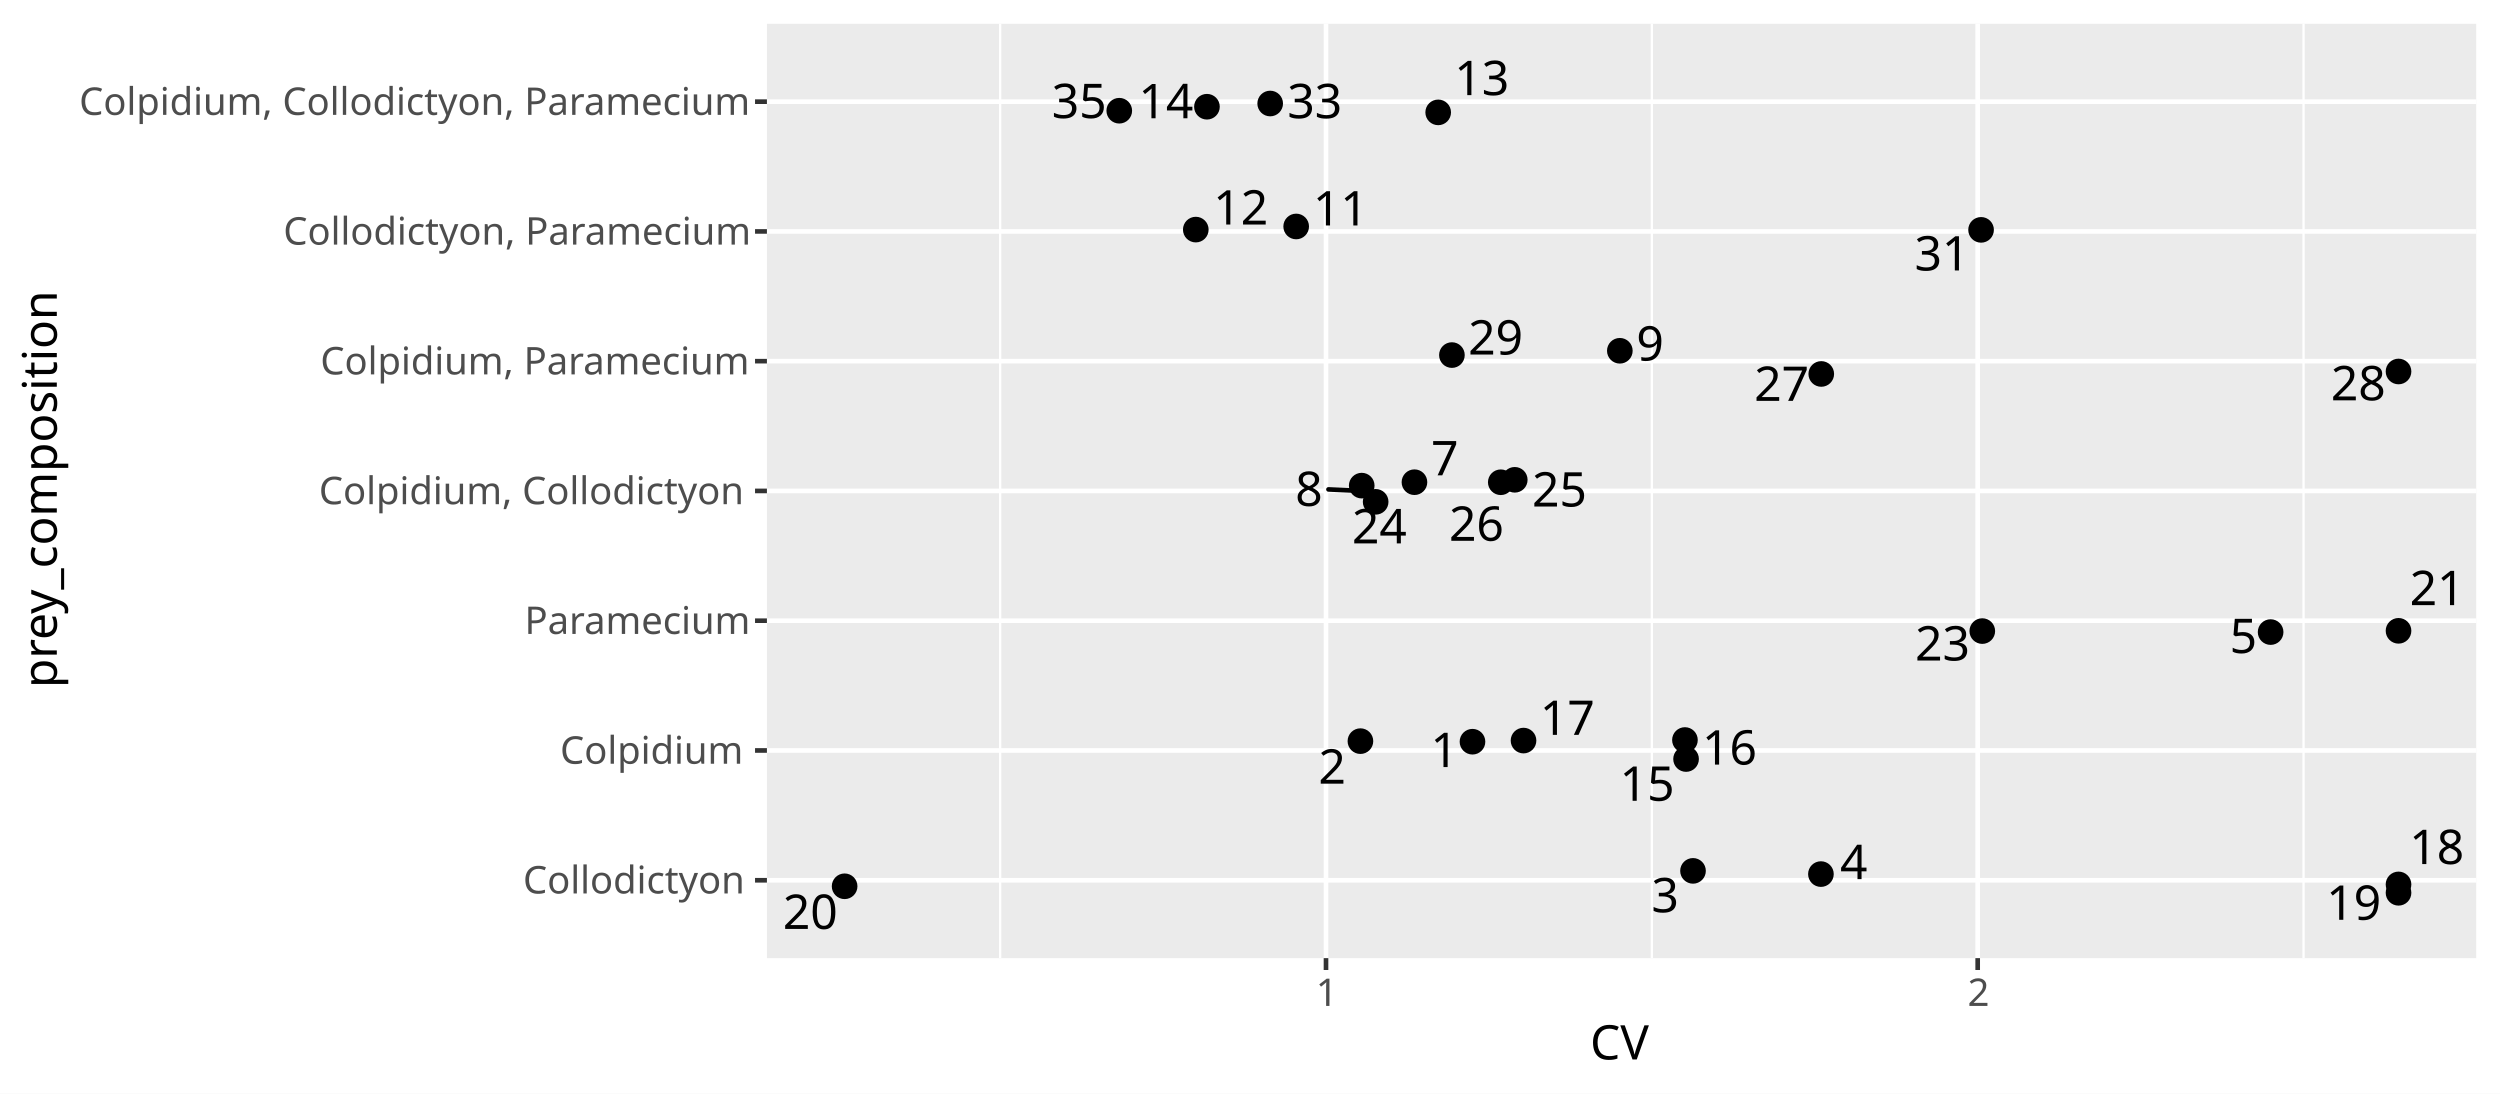
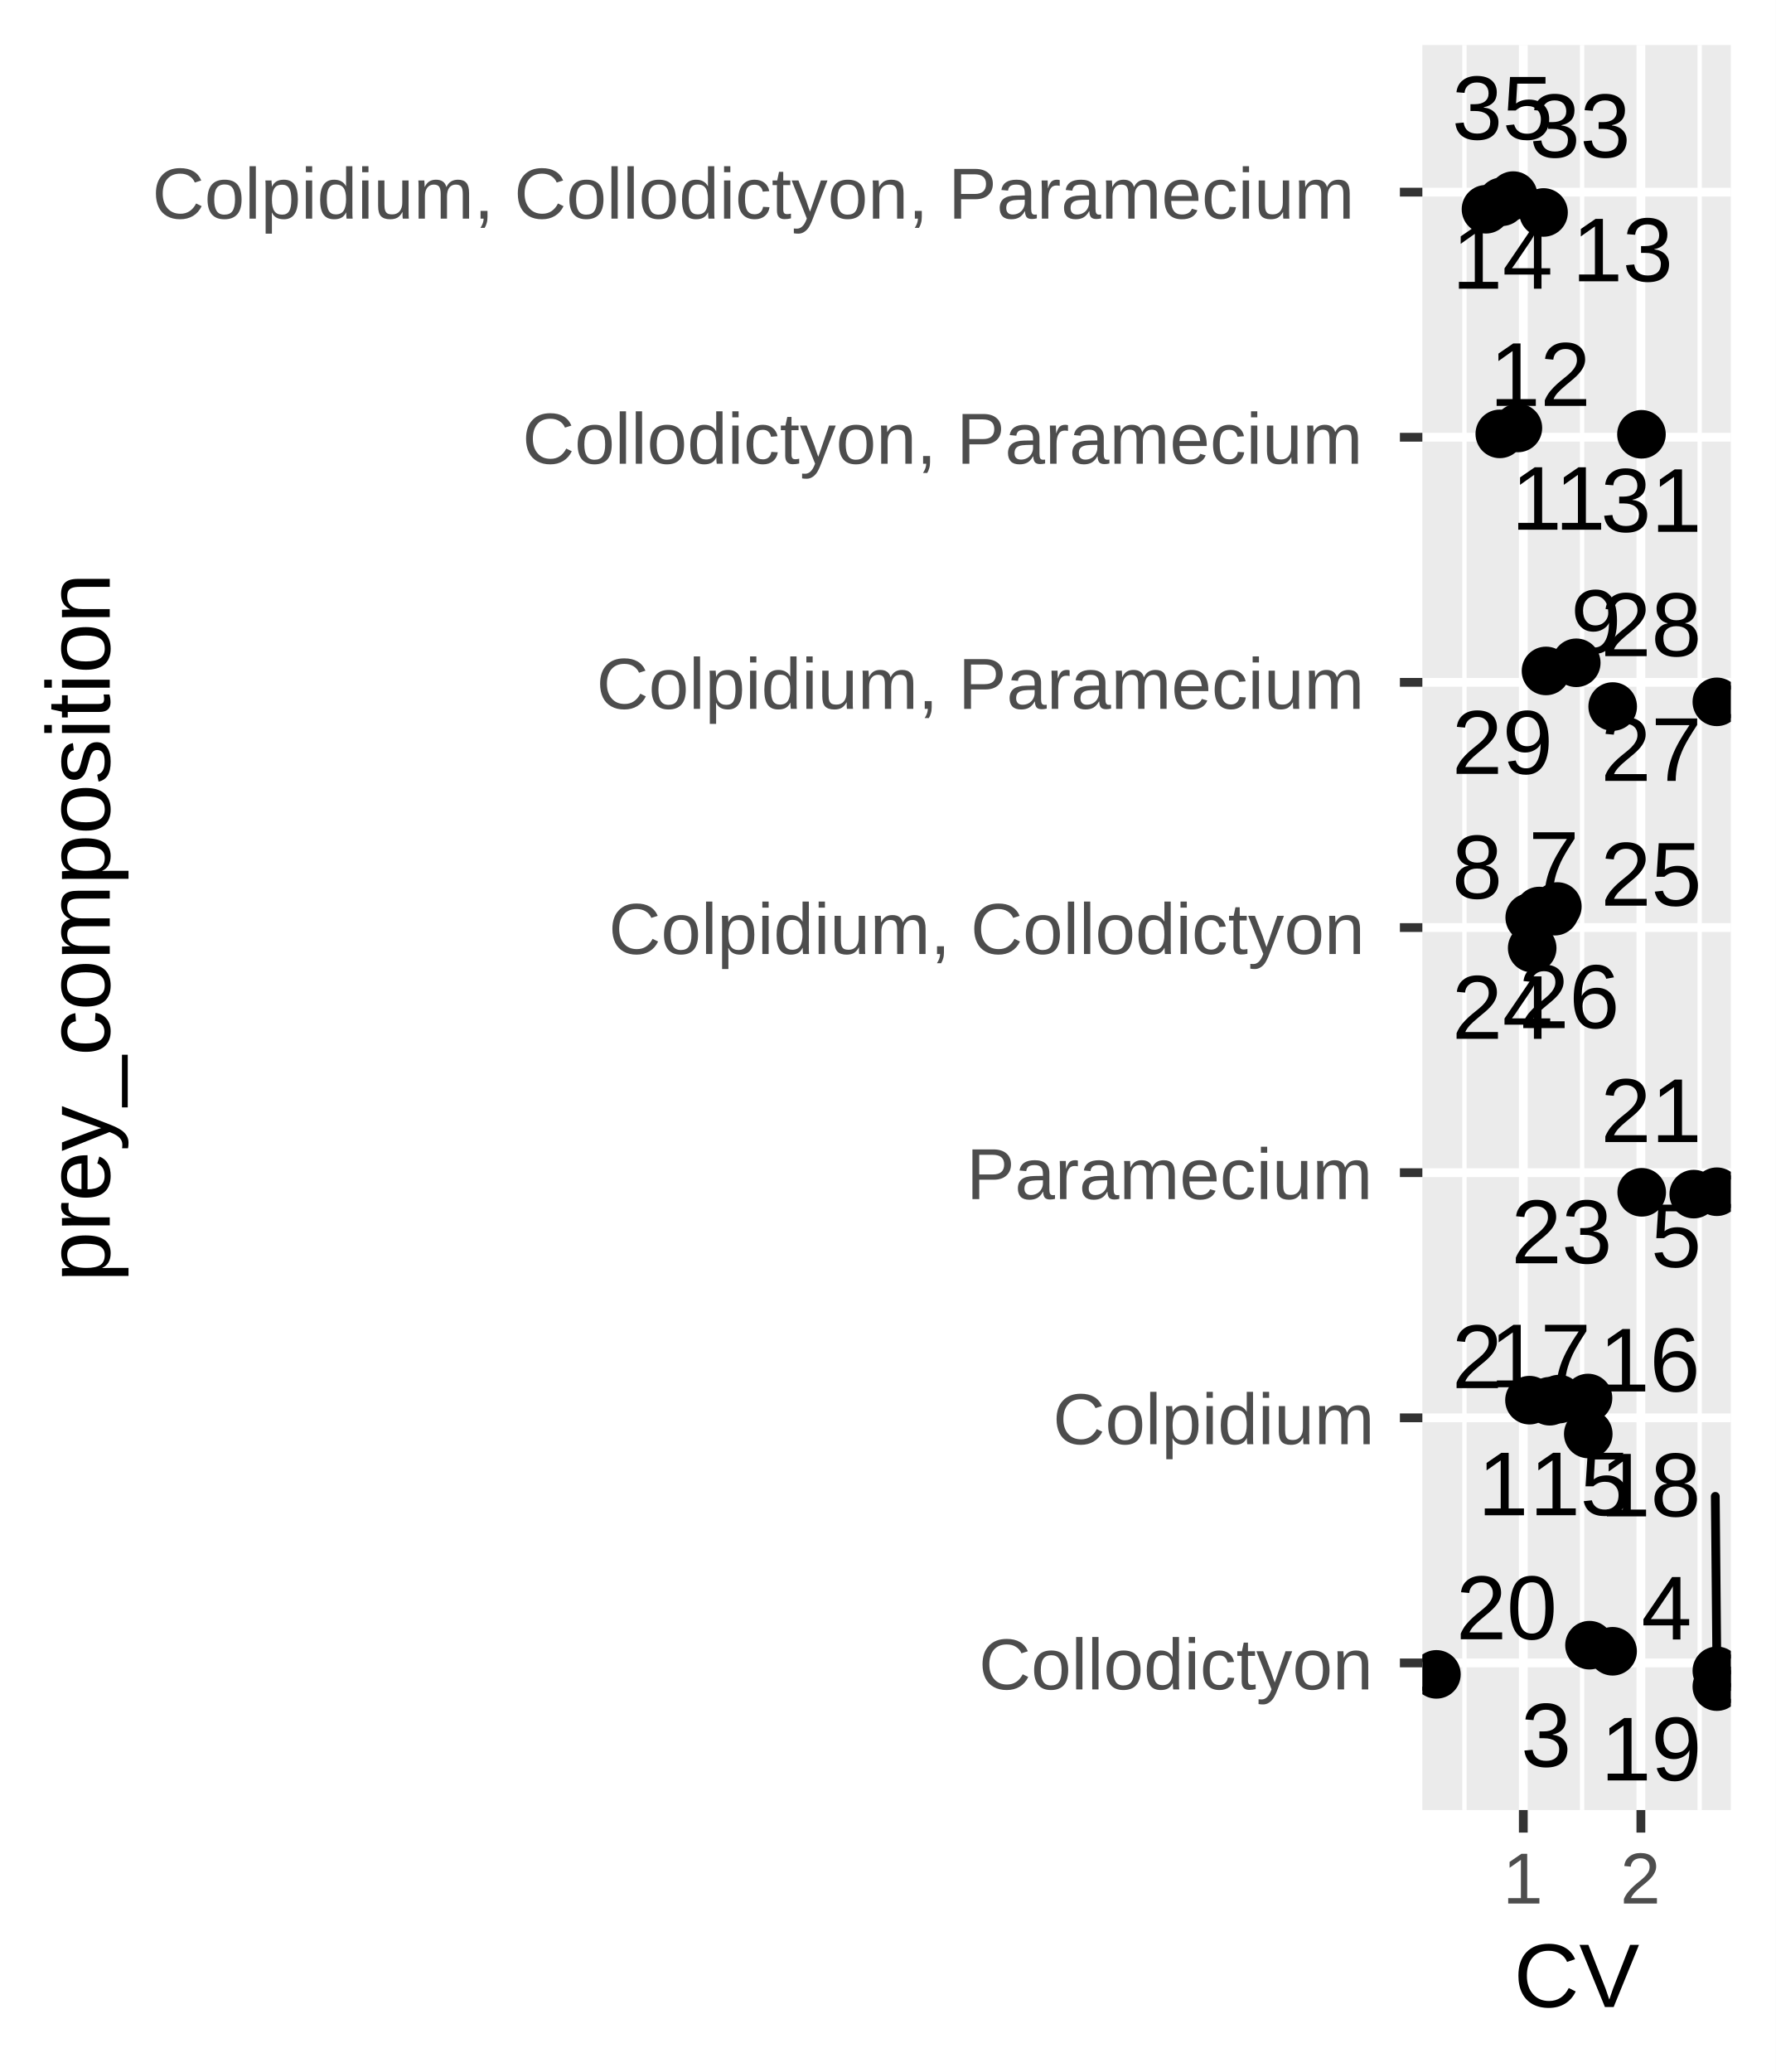
- <svg xmlns="http://www.w3.org/2000/svg" viewBox="0 0 576.00 252.00">
+ <svg xmlns="http://www.w3.org/2000/svg" viewBox="0 0 216.00 252.00">
  <defs>
    <style type="text/css">
    line, polyline, polygon, path, rect, circle {
      fill: none;
      stroke: #000000;
      stroke-linecap: round;
      stroke-linejoin: round;
      stroke-miterlimit: 10.00;
    }
  </style>
  </defs>
  <rect width="100%" height="100%" style="stroke: none; fill: #FFFFFF;" />
-   <rect x="0.00" y="0.00" width="576.00" height="252.00" style="stroke-width: 1.07; stroke: none;" />
+   <rect x="0.00" y="0.00" width="216.00" height="252.00" style="stroke-width: 1.07; stroke: none;" />
  <defs>
-     <clipPath id="cpMTc2LjcwfDU3MC41MnwyMjAuNzV8NS40OA==">
-       <rect x="176.70" y="5.48" width="393.82" height="215.27" />
+     <clipPath id="cpMTczLjAwfDIxMC41MnwyMjAuMTR8NS40OA==">
+       <rect x="173.00" y="5.48" width="37.52" height="214.66" />
    </clipPath>
  </defs>
-   <rect x="176.70" y="5.48" width="393.82" height="215.27" style="stroke-width: 1.07; stroke: none; fill: #EBEBEB;" clip-path="url(#cpMTc2LjcwfDU3MC41MnwyMjAuNzV8NS40OA==)" />
-   <polyline points="230.44,220.75 230.44,5.48 " style="stroke-width: 0.53; stroke: #FFFFFF; stroke-linecap: butt;" clip-path="url(#cpMTc2LjcwfDU3MC41MnwyMjAuNzV8NS40OA==)" />
-   <polyline points="380.59,220.75 380.59,5.48 " style="stroke-width: 0.53; stroke: #FFFFFF; stroke-linecap: butt;" clip-path="url(#cpMTc2LjcwfDU3MC41MnwyMjAuNzV8NS40OA==)" />
-   <polyline points="530.74,220.75 530.74,5.48 " style="stroke-width: 0.53; stroke: #FFFFFF; stroke-linecap: butt;" clip-path="url(#cpMTc2LjcwfDU3MC41MnwyMjAuNzV8NS40OA==)" />
-   <polyline points="176.70,202.81 570.52,202.81 " style="stroke-width: 1.07; stroke: #FFFFFF; stroke-linecap: butt;" clip-path="url(#cpMTc2LjcwfDU3MC41MnwyMjAuNzV8NS40OA==)" />
-   <polyline points="176.70,172.91 570.52,172.91 " style="stroke-width: 1.07; stroke: #FFFFFF; stroke-linecap: butt;" clip-path="url(#cpMTc2LjcwfDU3MC41MnwyMjAuNzV8NS40OA==)" />
-   <polyline points="176.70,143.01 570.52,143.01 " style="stroke-width: 1.07; stroke: #FFFFFF; stroke-linecap: butt;" clip-path="url(#cpMTc2LjcwfDU3MC41MnwyMjAuNzV8NS40OA==)" />
-   <polyline points="176.70,113.11 570.52,113.11 " style="stroke-width: 1.07; stroke: #FFFFFF; stroke-linecap: butt;" clip-path="url(#cpMTc2LjcwfDU3MC41MnwyMjAuNzV8NS40OA==)" />
-   <polyline points="176.70,83.21 570.52,83.21 " style="stroke-width: 1.07; stroke: #FFFFFF; stroke-linecap: butt;" clip-path="url(#cpMTc2LjcwfDU3MC41MnwyMjAuNzV8NS40OA==)" />
-   <polyline points="176.70,53.32 570.52,53.32 " style="stroke-width: 1.07; stroke: #FFFFFF; stroke-linecap: butt;" clip-path="url(#cpMTc2LjcwfDU3MC41MnwyMjAuNzV8NS40OA==)" />
-   <polyline points="176.70,23.42 570.52,23.42 " style="stroke-width: 1.07; stroke: #FFFFFF; stroke-linecap: butt;" clip-path="url(#cpMTc2LjcwfDU3MC41MnwyMjAuNzV8NS40OA==)" />
-   <polyline points="305.51,220.75 305.51,5.48 " style="stroke-width: 1.07; stroke: #FFFFFF; stroke-linecap: butt;" clip-path="url(#cpMTc2LjcwfDU3MC41MnwyMjAuNzV8NS40OA==)" />
-   <polyline points="455.66,220.75 455.66,5.48 " style="stroke-width: 1.07; stroke: #FFFFFF; stroke-linecap: butt;" clip-path="url(#cpMTc2LjcwfDU3MC41MnwyMjAuNzV8NS40OA==)" />
-   <circle cx="339.26" cy="170.89" r="1.95pt" style="stroke-width: 0.71; fill: #000000;" clip-path="url(#cpMTc2LjcwfDU3MC41MnwyMjAuNzV8NS40OA==)" />
-   <circle cx="313.44" cy="170.76" r="1.95pt" style="stroke-width: 0.71; fill: #000000;" clip-path="url(#cpMTc2LjcwfDU3MC41MnwyMjAuNzV8NS40OA==)" />
-   <circle cx="390.07" cy="200.65" r="1.95pt" style="stroke-width: 0.71; fill: #000000;" clip-path="url(#cpMTc2LjcwfDU3MC41MnwyMjAuNzV8NS40OA==)" />
-   <circle cx="419.54" cy="201.39" r="1.95pt" style="stroke-width: 0.71; fill: #000000;" clip-path="url(#cpMTc2LjcwfDU3MC41MnwyMjAuNzV8NS40OA==)" />
-   <circle cx="523.15" cy="145.63" r="1.95pt" style="stroke-width: 0.71; fill: #000000;" clip-path="url(#cpMTc2LjcwfDU3MC41MnwyMjAuNzV8NS40OA==)" />
-   <circle cx="325.89" cy="111.10" r="1.95pt" style="stroke-width: 0.71; fill: #000000;" clip-path="url(#cpMTc2LjcwfDU3MC41MnwyMjAuNzV8NS40OA==)" />
-   <circle cx="313.74" cy="111.89" r="1.95pt" style="stroke-width: 0.71; fill: #000000;" clip-path="url(#cpMTc2LjcwfDU3MC41MnwyMjAuNzV8NS40OA==)" />
-   <circle cx="373.21" cy="80.82" r="1.95pt" style="stroke-width: 0.71; fill: #000000;" clip-path="url(#cpMTc2LjcwfDU3MC41MnwyMjAuNzV8NS40OA==)" />
-   <circle cx="298.64" cy="52.18" r="1.95pt" style="stroke-width: 0.71; fill: #000000;" clip-path="url(#cpMTc2LjcwfDU3MC41MnwyMjAuNzV8NS40OA==)" />
-   <circle cx="275.51" cy="52.90" r="1.95pt" style="stroke-width: 0.71; fill: #000000;" clip-path="url(#cpMTc2LjcwfDU3MC41MnwyMjAuNzV8NS40OA==)" />
-   <circle cx="331.36" cy="25.89" r="1.95pt" style="stroke-width: 0.71; fill: #000000;" clip-path="url(#cpMTc2LjcwfDU3MC41MnwyMjAuNzV8NS40OA==)" />
-   <circle cx="278.08" cy="24.59" r="1.95pt" style="stroke-width: 0.71; fill: #000000;" clip-path="url(#cpMTc2LjcwfDU3MC41MnwyMjAuNzV8NS40OA==)" />
-   <circle cx="388.21" cy="170.50" r="1.95pt" style="stroke-width: 0.71; fill: #000000;" clip-path="url(#cpMTc2LjcwfDU3MC41MnwyMjAuNzV8NS40OA==)" />
-   <circle cx="388.47" cy="174.88" r="1.95pt" style="stroke-width: 0.71; fill: #000000;" clip-path="url(#cpMTc2LjcwfDU3MC41MnwyMjAuNzV8NS40OA==)" />
-   <circle cx="351.02" cy="170.63" r="1.95pt" style="stroke-width: 0.71; fill: #000000;" clip-path="url(#cpMTc2LjcwfDU3MC41MnwyMjAuNzV8NS40OA==)" />
-   <circle cx="552.62" cy="205.70" r="1.95pt" style="stroke-width: 0.71; fill: #000000;" clip-path="url(#cpMTc2LjcwfDU3MC41MnwyMjAuNzV8NS40OA==)" />
-   <circle cx="552.62" cy="203.77" r="1.95pt" style="stroke-width: 0.71; fill: #000000;" clip-path="url(#cpMTc2LjcwfDU3MC41MnwyMjAuNzV8NS40OA==)" />
-   <circle cx="194.60" cy="204.20" r="1.95pt" style="stroke-width: 0.71; fill: #000000;" clip-path="url(#cpMTc2LjcwfDU3MC41MnwyMjAuNzV8NS40OA==)" />
-   <circle cx="552.62" cy="145.34" r="1.95pt" style="stroke-width: 0.71; fill: #000000;" clip-path="url(#cpMTc2LjcwfDU3MC41MnwyMjAuNzV8NS40OA==)" />
-   <circle cx="456.72" cy="145.40" r="1.95pt" style="stroke-width: 0.71; fill: #000000;" clip-path="url(#cpMTc2LjcwfDU3MC41MnwyMjAuNzV8NS40OA==)" />
-   <circle cx="316.95" cy="115.62" r="1.95pt" style="stroke-width: 0.71; fill: #000000;" clip-path="url(#cpMTc2LjcwfDU3MC41MnwyMjAuNzV8NS40OA==)" />
-   <circle cx="349.00" cy="110.55" r="1.95pt" style="stroke-width: 0.71; fill: #000000;" clip-path="url(#cpMTc2LjcwfDU3MC41MnwyMjAuNzV8NS40OA==)" />
-   <circle cx="345.78" cy="111.11" r="1.95pt" style="stroke-width: 0.71; fill: #000000;" clip-path="url(#cpMTc2LjcwfDU3MC41MnwyMjAuNzV8NS40OA==)" />
-   <circle cx="419.62" cy="86.16" r="1.95pt" style="stroke-width: 0.71; fill: #000000;" clip-path="url(#cpMTc2LjcwfDU3MC41MnwyMjAuNzV8NS40OA==)" />
-   <circle cx="552.62" cy="85.59" r="1.95pt" style="stroke-width: 0.71; fill: #000000;" clip-path="url(#cpMTc2LjcwfDU3MC41MnwyMjAuNzV8NS40OA==)" />
-   <circle cx="334.52" cy="81.81" r="1.95pt" style="stroke-width: 0.71; fill: #000000;" clip-path="url(#cpMTc2LjcwfDU3MC41MnwyMjAuNzV8NS40OA==)" />
-   <circle cx="456.44" cy="52.96" r="1.95pt" style="stroke-width: 0.71; fill: #000000;" clip-path="url(#cpMTc2LjcwfDU3MC41MnwyMjAuNzV8NS40OA==)" />
-   <circle cx="292.65" cy="23.85" r="1.95pt" style="stroke-width: 0.71; fill: #000000;" clip-path="url(#cpMTc2LjcwfDU3MC41MnwyMjAuNzV8NS40OA==)" />
-   <circle cx="257.88" cy="25.51" r="1.95pt" style="stroke-width: 0.71; fill: #000000;" clip-path="url(#cpMTc2LjcwfDU3MC41MnwyMjAuNzV8NS40OA==)" />
-   <g clip-path="url(#cpMTc2LjcwfDU3MC41MnwyMjAuNzV8NS40OA==)">
-     <text x="329.61" y="176.73" style="font-size: 11.04px; font-family: Utopia;" textLength="5.85px" lengthAdjust="spacingAndGlyphs">1</text>
+   <rect x="173.00" y="5.48" width="37.52" height="214.66" style="stroke-width: 1.07; stroke: none; fill: #EBEBEB;" clip-path="url(#cpMTczLjAwfDIxMC41MnwyMjAuMTR8NS40OA==)" />
+   <polyline points="178.12,220.14 178.12,5.48 " style="stroke-width: 0.53; stroke: #FFFFFF; stroke-linecap: butt;" clip-path="url(#cpMTczLjAwfDIxMC41MnwyMjAuMTR8NS40OA==)" />
+   <polyline points="192.43,220.14 192.43,5.48 " style="stroke-width: 0.53; stroke: #FFFFFF; stroke-linecap: butt;" clip-path="url(#cpMTczLjAwfDIxMC41MnwyMjAuMTR8NS40OA==)" />
+   <polyline points="206.73,220.14 206.73,5.48 " style="stroke-width: 0.53; stroke: #FFFFFF; stroke-linecap: butt;" clip-path="url(#cpMTczLjAwfDIxMC41MnwyMjAuMTR8NS40OA==)" />
+   <polyline points="173.00,202.25 210.52,202.25 " style="stroke-width: 1.07; stroke: #FFFFFF; stroke-linecap: butt;" clip-path="url(#cpMTczLjAwfDIxMC41MnwyMjAuMTR8NS40OA==)" />
+   <polyline points="173.00,172.44 210.52,172.44 " style="stroke-width: 1.07; stroke: #FFFFFF; stroke-linecap: butt;" clip-path="url(#cpMTczLjAwfDIxMC41MnwyMjAuMTR8NS40OA==)" />
+   <polyline points="173.00,142.62 210.52,142.62 " style="stroke-width: 1.07; stroke: #FFFFFF; stroke-linecap: butt;" clip-path="url(#cpMTczLjAwfDIxMC41MnwyMjAuMTR8NS40OA==)" />
+   <polyline points="173.00,112.81 210.52,112.81 " style="stroke-width: 1.07; stroke: #FFFFFF; stroke-linecap: butt;" clip-path="url(#cpMTczLjAwfDIxMC41MnwyMjAuMTR8NS40OA==)" />
+   <polyline points="173.00,82.99 210.52,82.99 " style="stroke-width: 1.07; stroke: #FFFFFF; stroke-linecap: butt;" clip-path="url(#cpMTczLjAwfDIxMC41MnwyMjAuMTR8NS40OA==)" />
+   <polyline points="173.00,53.18 210.52,53.18 " style="stroke-width: 1.07; stroke: #FFFFFF; stroke-linecap: butt;" clip-path="url(#cpMTczLjAwfDIxMC41MnwyMjAuMTR8NS40OA==)" />
+   <polyline points="173.00,23.37 210.52,23.37 " style="stroke-width: 1.07; stroke: #FFFFFF; stroke-linecap: butt;" clip-path="url(#cpMTczLjAwfDIxMC41MnwyMjAuMTR8NS40OA==)" />
+   <polyline points="185.28,220.14 185.28,5.48 " style="stroke-width: 1.07; stroke: #FFFFFF; stroke-linecap: butt;" clip-path="url(#cpMTczLjAwfDIxMC41MnwyMjAuMTR8NS40OA==)" />
+   <polyline points="199.58,220.14 199.58,5.48 " style="stroke-width: 1.07; stroke: #FFFFFF; stroke-linecap: butt;" clip-path="url(#cpMTczLjAwfDIxMC41MnwyMjAuMTR8NS40OA==)" />
+   <circle cx="188.49" cy="170.42" r="1.95pt" style="stroke-width: 0.71; fill: #000000;" clip-path="url(#cpMTczLjAwfDIxMC41MnwyMjAuMTR8NS40OA==)" />
+   <circle cx="186.03" cy="170.29" r="1.95pt" style="stroke-width: 0.71; fill: #000000;" clip-path="url(#cpMTczLjAwfDIxMC41MnwyMjAuMTR8NS40OA==)" />
+   <circle cx="193.33" cy="200.09" r="1.95pt" style="stroke-width: 0.71; fill: #000000;" clip-path="url(#cpMTczLjAwfDIxMC41MnwyMjAuMTR8NS40OA==)" />
+   <circle cx="196.14" cy="200.83" r="1.95pt" style="stroke-width: 0.71; fill: #000000;" clip-path="url(#cpMTczLjAwfDIxMC41MnwyMjAuMTR8NS40OA==)" />
+   <circle cx="206.01" cy="145.23" r="1.95pt" style="stroke-width: 0.71; fill: #000000;" clip-path="url(#cpMTczLjAwfDIxMC41MnwyMjAuMTR8NS40OA==)" />
+   <circle cx="187.22" cy="110.80" r="1.95pt" style="stroke-width: 0.71; fill: #000000;" clip-path="url(#cpMTczLjAwfDIxMC41MnwyMjAuMTR8NS40OA==)" />
+   <circle cx="186.06" cy="111.59" r="1.95pt" style="stroke-width: 0.71; fill: #000000;" clip-path="url(#cpMTczLjAwfDIxMC41MnwyMjAuMTR8NS40OA==)" />
+   <circle cx="191.72" cy="80.61" r="1.95pt" style="stroke-width: 0.71; fill: #000000;" clip-path="url(#cpMTczLjAwfDIxMC41MnwyMjAuMTR8NS40OA==)" />
+   <circle cx="184.62" cy="52.05" r="1.95pt" style="stroke-width: 0.71; fill: #000000;" clip-path="url(#cpMTczLjAwfDIxMC41MnwyMjAuMTR8NS40OA==)" />
+   <circle cx="182.42" cy="52.77" r="1.95pt" style="stroke-width: 0.71; fill: #000000;" clip-path="url(#cpMTczLjAwfDIxMC41MnwyMjAuMTR8NS40OA==)" />
+   <circle cx="187.74" cy="25.84" r="1.95pt" style="stroke-width: 0.71; fill: #000000;" clip-path="url(#cpMTczLjAwfDIxMC41MnwyMjAuMTR8NS40OA==)" />
+   <circle cx="182.66" cy="24.54" r="1.95pt" style="stroke-width: 0.71; fill: #000000;" clip-path="url(#cpMTczLjAwfDIxMC41MnwyMjAuMTR8NS40OA==)" />
+   <circle cx="193.15" cy="170.03" r="1.95pt" style="stroke-width: 0.71; fill: #000000;" clip-path="url(#cpMTczLjAwfDIxMC41MnwyMjAuMTR8NS40OA==)" />
+   <circle cx="193.18" cy="174.40" r="1.95pt" style="stroke-width: 0.71; fill: #000000;" clip-path="url(#cpMTczLjAwfDIxMC41MnwyMjAuMTR8NS40OA==)" />
+   <circle cx="189.61" cy="170.16" r="1.95pt" style="stroke-width: 0.71; fill: #000000;" clip-path="url(#cpMTczLjAwfDIxMC41MnwyMjAuMTR8NS40OA==)" />
+   <circle cx="208.82" cy="205.13" r="1.95pt" style="stroke-width: 0.71; fill: #000000;" clip-path="url(#cpMTczLjAwfDIxMC41MnwyMjAuMTR8NS40OA==)" />
+   <circle cx="208.82" cy="203.21" r="1.95pt" style="stroke-width: 0.71; fill: #000000;" clip-path="url(#cpMTczLjAwfDIxMC41MnwyMjAuMTR8NS40OA==)" />
+   <circle cx="174.71" cy="203.64" r="1.95pt" style="stroke-width: 0.71; fill: #000000;" clip-path="url(#cpMTczLjAwfDIxMC41MnwyMjAuMTR8NS40OA==)" />
+   <circle cx="208.82" cy="144.94" r="1.95pt" style="stroke-width: 0.71; fill: #000000;" clip-path="url(#cpMTczLjAwfDIxMC41MnwyMjAuMTR8NS40OA==)" />
+   <circle cx="199.68" cy="145.01" r="1.95pt" style="stroke-width: 0.71; fill: #000000;" clip-path="url(#cpMTczLjAwfDIxMC41MnwyMjAuMTR8NS40OA==)" />
+   <circle cx="186.36" cy="115.31" r="1.95pt" style="stroke-width: 0.71; fill: #000000;" clip-path="url(#cpMTczLjAwfDIxMC41MnwyMjAuMTR8NS40OA==)" />
+   <circle cx="189.42" cy="110.25" r="1.95pt" style="stroke-width: 0.71; fill: #000000;" clip-path="url(#cpMTczLjAwfDIxMC41MnwyMjAuMTR8NS40OA==)" />
+   <circle cx="189.11" cy="110.82" r="1.95pt" style="stroke-width: 0.71; fill: #000000;" clip-path="url(#cpMTczLjAwfDIxMC41MnwyMjAuMTR8NS40OA==)" />
+   <circle cx="196.15" cy="85.93" r="1.95pt" style="stroke-width: 0.71; fill: #000000;" clip-path="url(#cpMTczLjAwfDIxMC41MnwyMjAuMTR8NS40OA==)" />
+   <circle cx="208.82" cy="85.36" r="1.95pt" style="stroke-width: 0.71; fill: #000000;" clip-path="url(#cpMTczLjAwfDIxMC41MnwyMjAuMTR8NS40OA==)" />
+   <circle cx="188.04" cy="81.60" r="1.95pt" style="stroke-width: 0.71; fill: #000000;" clip-path="url(#cpMTczLjAwfDIxMC41MnwyMjAuMTR8NS40OA==)" />
+   <circle cx="199.65" cy="52.82" r="1.95pt" style="stroke-width: 0.71; fill: #000000;" clip-path="url(#cpMTczLjAwfDIxMC41MnwyMjAuMTR8NS40OA==)" />
+   <circle cx="184.05" cy="23.79" r="1.95pt" style="stroke-width: 0.71; fill: #000000;" clip-path="url(#cpMTczLjAwfDIxMC41MnwyMjAuMTR8NS40OA==)" />
+   <circle cx="180.74" cy="25.45" r="1.95pt" style="stroke-width: 0.71; fill: #000000;" clip-path="url(#cpMTczLjAwfDIxMC41MnwyMjAuMTR8NS40OA==)" />
+   <g clip-path="url(#cpMTczLjAwfDIxMC41MnwyMjAuMTR8NS40OA==)">
+     <text x="179.75" y="184.29" style="font-size: 11.04px; font-family: Arial;" textLength="6.12px" lengthAdjust="spacingAndGlyphs">1</text>
  </g>
-   <g clip-path="url(#cpMTc2LjcwfDU3MC41MnwyMjAuNzV8NS40OA==)">
-     <text x="303.77" y="180.55" style="font-size: 11.04px; font-family: Utopia;" textLength="5.85px" lengthAdjust="spacingAndGlyphs">2</text>
+   <g clip-path="url(#cpMTczLjAwfDIxMC41MnwyMjAuMTR8NS40OA==)">
+     <text x="176.60" y="168.83" style="font-size: 11.04px; font-family: Arial;" textLength="6.12px" lengthAdjust="spacingAndGlyphs">2</text>
  </g>
-   <g clip-path="url(#cpMTc2LjcwfDU3MC41MnwyMjAuNzV8NS40OA==)">
-     <text x="380.49" y="210.19" style="font-size: 11.04px; font-family: Utopia;" textLength="5.85px" lengthAdjust="spacingAndGlyphs">3</text>
+   <g clip-path="url(#cpMTczLjAwfDIxMC41MnwyMjAuMTR8NS40OA==)">
+     <text x="184.99" y="214.86" style="font-size: 11.04px; font-family: Arial;" textLength="6.12px" lengthAdjust="spacingAndGlyphs">3</text>
  </g>
-   <g clip-path="url(#cpMTc2LjcwfDU3MC41MnwyMjAuNzV8NS40OA==)">
-     <text x="423.95" y="202.56" style="font-size: 11.04px; font-family: Utopia;" textLength="5.85px" lengthAdjust="spacingAndGlyphs">4</text>
+   <g clip-path="url(#cpMTczLjAwfDIxMC41MnwyMjAuMTR8NS40OA==)">
+     <text x="199.64" y="199.40" style="font-size: 11.04px; font-family: Arial;" textLength="6.12px" lengthAdjust="spacingAndGlyphs">4</text>
  </g>
-   <g clip-path="url(#cpMTc2LjcwfDU3MC41MnwyMjAuNzV8NS40OA==)">
-     <text x="513.71" y="150.47" style="font-size: 11.04px; font-family: Utopia;" textLength="5.85px" lengthAdjust="spacingAndGlyphs">5</text>
+   <g clip-path="url(#cpMTczLjAwfDIxMC41MnwyMjAuMTR8NS40OA==)">
+     <text x="200.80" y="154.10" style="font-size: 11.04px; font-family: Arial;" textLength="6.12px" lengthAdjust="spacingAndGlyphs">5</text>
  </g>
-   <g clip-path="url(#cpMTc2LjcwfDU3MC41MnwyMjAuNzV8NS40OA==)">
-     <text x="329.72" y="109.52" style="font-size: 11.04px; font-family: Utopia;" textLength="5.85px" lengthAdjust="spacingAndGlyphs">7</text>
+   <g clip-path="url(#cpMTczLjAwfDIxMC41MnwyMjAuMTR8NS40OA==)">
+     <text x="185.92" y="108.82" style="font-size: 11.04px; font-family: Arial;" textLength="6.12px" lengthAdjust="spacingAndGlyphs">7</text>
  </g>
-   <line x1="306.08" y1="112.76" x2="313.74" y2="113.11" style="stroke-width: 1.07;" clip-path="url(#cpMTc2LjcwfDU3MC41MnwyMjAuNzV8NS40OA==)" />
-   <g clip-path="url(#cpMTc2LjcwfDU3MC41MnwyMjAuNzV8NS40OA==)">
-     <text x="298.42" y="116.58" style="font-size: 11.04px; font-family: Utopia;" textLength="5.85px" lengthAdjust="spacingAndGlyphs">8</text>
+   <g clip-path="url(#cpMTczLjAwfDIxMC41MnwyMjAuMTR8NS40OA==)">
+     <text x="176.60" y="109.27" style="font-size: 11.04px; font-family: Arial;" textLength="6.12px" lengthAdjust="spacingAndGlyphs">8</text>
  </g>
-   <g clip-path="url(#cpMTc2LjcwfDU3MC41MnwyMjAuNzV8NS40OA==)">
-     <text x="377.03" y="83.08" style="font-size: 11.04px; font-family: Utopia;" textLength="5.85px" lengthAdjust="spacingAndGlyphs">9</text>
+   <g clip-path="url(#cpMTczLjAwfDIxMC41MnwyMjAuMTR8NS40OA==)">
+     <text x="191.05" y="79.42" style="font-size: 11.04px; font-family: Arial;" textLength="6.12px" lengthAdjust="spacingAndGlyphs">9</text>
  </g>
-   <g clip-path="url(#cpMTc2LjcwfDU3MC41MnwyMjAuNzV8NS40OA==)">
-     <text x="302.52" y="51.95" style="font-size: 11.04px; font-family: Utopia;" textLength="11.71px" lengthAdjust="spacingAndGlyphs">11</text>
+   <g clip-path="url(#cpMTczLjAwfDIxMC41MnwyMjAuMTR8NS40OA==)">
+     <text x="183.82" y="64.42" style="font-size: 11.04px; font-family: Arial;" textLength="12.24px" lengthAdjust="spacingAndGlyphs">11</text>
  </g>
-   <g clip-path="url(#cpMTc2LjcwfDU3MC41MnwyMjAuNzV8NS40OA==)">
-     <text x="279.55" y="51.74" style="font-size: 11.04px; font-family: Utopia;" textLength="11.71px" lengthAdjust="spacingAndGlyphs">12</text>
+   <g clip-path="url(#cpMTczLjAwfDIxMC41MnwyMjAuMTR8NS40OA==)">
+     <text x="181.19" y="49.37" style="font-size: 11.04px; font-family: Arial;" textLength="12.24px" lengthAdjust="spacingAndGlyphs">12</text>
  </g>
-   <g clip-path="url(#cpMTc2LjcwfDU3MC41MnwyMjAuNzV8NS40OA==)">
-     <text x="335.09" y="21.92" style="font-size: 11.04px; font-family: Utopia;" textLength="11.71px" lengthAdjust="spacingAndGlyphs">13</text>
+   <g clip-path="url(#cpMTczLjAwfDIxMC41MnwyMjAuMTR8NS40OA==)">
+     <text x="191.21" y="34.21" style="font-size: 11.04px; font-family: Arial;" textLength="12.24px" lengthAdjust="spacingAndGlyphs">13</text>
  </g>
-   <g clip-path="url(#cpMTc2LjcwfDU3MC41MnwyMjAuNzV8NS40OA==)">
-     <text x="262.32" y="27.25" style="font-size: 11.04px; font-family: Utopia;" textLength="11.71px" lengthAdjust="spacingAndGlyphs">14</text>
+   <g clip-path="url(#cpMTczLjAwfDIxMC41MnwyMjAuMTR8NS40OA==)">
+     <text x="176.60" y="35.11" style="font-size: 11.04px; font-family: Arial;" textLength="12.24px" lengthAdjust="spacingAndGlyphs">14</text>
  </g>
-   <g clip-path="url(#cpMTc2LjcwfDU3MC41MnwyMjAuNzV8NS40OA==)">
-     <text x="373.18" y="184.50" style="font-size: 11.04px; font-family: Utopia;" textLength="11.71px" lengthAdjust="spacingAndGlyphs">15</text>
+   <g clip-path="url(#cpMTczLjAwfDIxMC41MnwyMjAuMTR8NS40OA==)">
+     <text x="186.05" y="184.28" style="font-size: 11.04px; font-family: Arial;" textLength="12.24px" lengthAdjust="spacingAndGlyphs">15</text>
  </g>
-   <g clip-path="url(#cpMTc2LjcwfDU3MC41MnwyMjAuNzV8NS40OA==)">
-     <text x="392.16" y="176.16" style="font-size: 11.04px; font-family: Utopia;" textLength="11.71px" lengthAdjust="spacingAndGlyphs">16</text>
+   <g clip-path="url(#cpMTczLjAwfDIxMC41MnwyMjAuMTR8NS40OA==)">
+     <text x="194.50" y="169.23" style="font-size: 11.04px; font-family: Arial;" textLength="12.24px" lengthAdjust="spacingAndGlyphs">16</text>
  </g>
-   <g clip-path="url(#cpMTc2LjcwfDU3MC41MnwyMjAuNzV8NS40OA==)">
-     <text x="354.80" y="169.32" style="font-size: 11.04px; font-family: Utopia;" textLength="11.71px" lengthAdjust="spacingAndGlyphs">17</text>
+   <g clip-path="url(#cpMTczLjAwfDIxMC41MnwyMjAuMTR8NS40OA==)">
+     <text x="181.22" y="168.72" style="font-size: 11.04px; font-family: Arial;" textLength="12.24px" lengthAdjust="spacingAndGlyphs">17</text>
  </g>
-   <g clip-path="url(#cpMTc2LjcwfDU3MC41MnwyMjAuNzV8NS40OA==)">
-     <text x="555.11" y="199.08" style="font-size: 11.04px; font-family: Utopia;" textLength="11.71px" lengthAdjust="spacingAndGlyphs">18</text>
+   <line x1="208.63" y1="181.99" x2="208.82" y2="202.25" style="stroke-width: 1.07;" clip-path="url(#cpMTczLjAwfDIxMC41MnwyMjAuMTR8NS40OA==)" />
+   <g clip-path="url(#cpMTczLjAwfDIxMC41MnwyMjAuMTR8NS40OA==)">
+     <text x="194.60" y="184.42" style="font-size: 11.04px; font-family: Arial;" textLength="12.24px" lengthAdjust="spacingAndGlyphs">18</text>
  </g>
-   <g clip-path="url(#cpMTc2LjcwfDU3MC41MnwyMjAuNzV8NS40OA==)">
-     <text x="535.98" y="211.92" style="font-size: 11.04px; font-family: Utopia;" textLength="11.71px" lengthAdjust="spacingAndGlyphs">19</text>
+   <g clip-path="url(#cpMTczLjAwfDIxMC41MnwyMjAuMTR8NS40OA==)">
+     <text x="194.69" y="216.54" style="font-size: 11.04px; font-family: Arial;" textLength="12.24px" lengthAdjust="spacingAndGlyphs">19</text>
  </g>
-   <g clip-path="url(#cpMTc2LjcwfDU3MC41MnwyMjAuNzV8NS40OA==)">
-     <text x="180.37" y="214.03" style="font-size: 11.04px; font-family: Utopia;" textLength="11.71px" lengthAdjust="spacingAndGlyphs">20</text>
+   <g clip-path="url(#cpMTczLjAwfDIxMC41MnwyMjAuMTR8NS40OA==)">
+     <text x="177.11" y="199.37" style="font-size: 11.04px; font-family: Arial;" textLength="12.24px" lengthAdjust="spacingAndGlyphs">20</text>
  </g>
-   <g clip-path="url(#cpMTc2LjcwfDU3MC41MnwyMjAuNzV8NS40OA==)">
-     <text x="555.19" y="139.42" style="font-size: 11.04px; font-family: Utopia;" textLength="11.71px" lengthAdjust="spacingAndGlyphs">21</text>
+   <g clip-path="url(#cpMTczLjAwfDIxMC41MnwyMjAuMTR8NS40OA==)">
+     <text x="194.69" y="138.90" style="font-size: 11.04px; font-family: Arial;" textLength="12.24px" lengthAdjust="spacingAndGlyphs">21</text>
  </g>
-   <g clip-path="url(#cpMTc2LjcwfDU3MC41MnwyMjAuNzV8NS40OA==)">
-     <text x="441.24" y="152.18" style="font-size: 11.04px; font-family: Utopia;" textLength="11.71px" lengthAdjust="spacingAndGlyphs">23</text>
+   <g clip-path="url(#cpMTczLjAwfDIxMC41MnwyMjAuMTR8NS40OA==)">
+     <text x="183.81" y="153.64" style="font-size: 11.04px; font-family: Arial;" textLength="12.24px" lengthAdjust="spacingAndGlyphs">23</text>
  </g>
-   <g clip-path="url(#cpMTc2LjcwfDU3MC41MnwyMjAuNzV8NS40OA==)">
-     <text x="311.49" y="125.20" style="font-size: 11.04px; font-family: Utopia;" textLength="11.71px" lengthAdjust="spacingAndGlyphs">24</text>
+   <g clip-path="url(#cpMTczLjAwfDIxMC41MnwyMjAuMTR8NS40OA==)">
+     <text x="176.60" y="126.34" style="font-size: 11.04px; font-family: Arial;" textLength="12.24px" lengthAdjust="spacingAndGlyphs">24</text>
  </g>
-   <g clip-path="url(#cpMTc2LjcwfDU3MC41MnwyMjAuNzV8NS40OA==)">
-     <text x="352.98" y="116.71" style="font-size: 11.04px; font-family: Utopia;" textLength="11.71px" lengthAdjust="spacingAndGlyphs">25</text>
+   <g clip-path="url(#cpMTczLjAwfDIxMC41MnwyMjAuMTR8NS40OA==)">
+     <text x="194.69" y="110.15" style="font-size: 11.04px; font-family: Arial;" textLength="12.24px" lengthAdjust="spacingAndGlyphs">25</text>
  </g>
-   <g clip-path="url(#cpMTc2LjcwfDU3MC41MnwyMjAuNzV8NS40OA==)">
-     <text x="333.85" y="124.60" style="font-size: 11.04px; font-family: Utopia;" textLength="11.71px" lengthAdjust="spacingAndGlyphs">26</text>
+   <g clip-path="url(#cpMTczLjAwfDIxMC41MnwyMjAuMTR8NS40OA==)">
+     <text x="184.71" y="125.04" style="font-size: 11.04px; font-family: Arial;" textLength="12.24px" lengthAdjust="spacingAndGlyphs">26</text>
  </g>
-   <g clip-path="url(#cpMTc2LjcwfDU3MC41MnwyMjAuNzV8NS40OA==)">
-     <text x="404.17" y="92.37" style="font-size: 11.04px; font-family: Utopia;" textLength="11.71px" lengthAdjust="spacingAndGlyphs">27</text>
+   <g clip-path="url(#cpMTczLjAwfDIxMC41MnwyMjAuMTR8NS40OA==)">
+     <text x="194.69" y="94.98" style="font-size: 11.04px; font-family: Arial;" textLength="12.24px" lengthAdjust="spacingAndGlyphs">27</text>
  </g>
-   <g clip-path="url(#cpMTc2LjcwfDU3MC41MnwyMjAuNzV8NS40OA==)">
-     <text x="537.03" y="92.23" style="font-size: 11.04px; font-family: Utopia;" textLength="11.71px" lengthAdjust="spacingAndGlyphs">28</text>
+   <g clip-path="url(#cpMTczLjAwfDIxMC41MnwyMjAuMTR8NS40OA==)">
+     <text x="194.69" y="79.80" style="font-size: 11.04px; font-family: Arial;" textLength="12.24px" lengthAdjust="spacingAndGlyphs">28</text>
  </g>
-   <g clip-path="url(#cpMTc2LjcwfDU3MC41MnwyMjAuNzV8NS40OA==)">
-     <text x="338.27" y="81.69" style="font-size: 11.04px; font-family: Utopia;" textLength="11.71px" lengthAdjust="spacingAndGlyphs">29</text>
+   <g clip-path="url(#cpMTczLjAwfDIxMC41MnwyMjAuMTR8NS40OA==)">
+     <text x="176.60" y="94.12" style="font-size: 11.04px; font-family: Arial;" textLength="12.24px" lengthAdjust="spacingAndGlyphs">29</text>
  </g>
-   <g clip-path="url(#cpMTc2LjcwfDU3MC41MnwyMjAuNzV8NS40OA==)">
-     <text x="441.11" y="62.32" style="font-size: 11.04px; font-family: Utopia;" textLength="11.71px" lengthAdjust="spacingAndGlyphs">31</text>
+   <g clip-path="url(#cpMTczLjAwfDIxMC41MnwyMjAuMTR8NS40OA==)">
+     <text x="194.69" y="64.68" style="font-size: 11.04px; font-family: Arial;" textLength="12.24px" lengthAdjust="spacingAndGlyphs">31</text>
  </g>
-   <g clip-path="url(#cpMTc2LjcwfDU3MC41MnwyMjAuNzV8NS40OA==)">
-     <text x="296.60" y="27.23" style="font-size: 11.04px; font-family: Utopia;" textLength="11.71px" lengthAdjust="spacingAndGlyphs">33</text>
+   <g clip-path="url(#cpMTczLjAwfDIxMC41MnwyMjAuMTR8NS40OA==)">
+     <text x="186.05" y="19.13" style="font-size: 11.04px; font-family: Arial;" textLength="12.24px" lengthAdjust="spacingAndGlyphs">33</text>
  </g>
-   <g clip-path="url(#cpMTc2LjcwfDU3MC41MnwyMjAuNzV8NS40OA==)">
-     <text x="242.33" y="27.21" style="font-size: 11.04px; font-family: Utopia;" textLength="11.71px" lengthAdjust="spacingAndGlyphs">35</text>
+   <g clip-path="url(#cpMTczLjAwfDIxMC41MnwyMjAuMTR8NS40OA==)">
+     <text x="176.60" y="16.95" style="font-size: 11.04px; font-family: Arial;" textLength="12.24px" lengthAdjust="spacingAndGlyphs">35</text>
  </g>
  <defs>
-     <clipPath id="cpMC4wMHw1NzYuMDB8MjUyLjAwfDAuMDA=">
-       <rect x="0.00" y="0.00" width="576.00" height="252.00" />
+     <clipPath id="cpMC4wMHwyMTYuMDB8MjUyLjAwfDAuMDA=">
+       <rect x="0.00" y="0.00" width="216.00" height="252.00" />
    </clipPath>
  </defs>
-   <g clip-path="url(#cpMC4wMHw1NzYuMDB8MjUyLjAwfDAuMDA=)">
-     <text x="120.51" y="205.85" style="font-size: 8.80px; fill: #4D4D4D; font-family: Utopia;" textLength="51.26px" lengthAdjust="spacingAndGlyphs">Collodictyon</text>
+   <g clip-path="url(#cpMC4wMHwyMTYuMDB8MjUyLjAwfDAuMDA=)">
+     <text x="119.05" y="205.47" style="font-size: 8.80px; fill: #4D4D4D; font-family: Arial;" textLength="49.03px" lengthAdjust="spacingAndGlyphs">Collodictyon</text>
  </g>
-   <g clip-path="url(#cpMC4wMHw1NzYuMDB8MjUyLjAwfDAuMDA=)">
-     <text x="129.05" y="175.96" style="font-size: 8.80px; fill: #4D4D4D; font-family: Utopia;" textLength="42.73px" lengthAdjust="spacingAndGlyphs">Colpidium</text>
+   <g clip-path="url(#cpMC4wMHwyMTYuMDB8MjUyLjAwfDAuMDA=)">
+     <text x="128.06" y="175.65" style="font-size: 8.80px; fill: #4D4D4D; font-family: Arial;" textLength="40.02px" lengthAdjust="spacingAndGlyphs">Colpidium</text>
  </g>
-   <g clip-path="url(#cpMC4wMHw1NzYuMDB8MjUyLjAwfDAuMDA=)">
-     <text x="120.86" y="146.06" style="font-size: 8.80px; fill: #4D4D4D; font-family: Utopia;" textLength="50.92px" lengthAdjust="spacingAndGlyphs">Paramecium</text>
+   <g clip-path="url(#cpMC4wMHwyMTYuMDB8MjUyLjAwfDAuMDA=)">
+     <text x="117.56" y="145.84" style="font-size: 8.80px; fill: #4D4D4D; font-family: Arial;" textLength="50.52px" lengthAdjust="spacingAndGlyphs">Paramecium</text>
  </g>
-   <g clip-path="url(#cpMC4wMHw1NzYuMDB8MjUyLjAwfDAuMDA=)">
-     <text x="73.48" y="116.16" style="font-size: 8.80px; fill: #4D4D4D; font-family: Utopia;" textLength="98.30px" lengthAdjust="spacingAndGlyphs">Colpidium, Collodictyon</text>
+   <g clip-path="url(#cpMC4wMHwyMTYuMDB8MjUyLjAwfDAuMDA=)">
+     <text x="74.03" y="116.03" style="font-size: 8.80px; fill: #4D4D4D; font-family: Arial;" textLength="94.04px" lengthAdjust="spacingAndGlyphs">Colpidium, Collodictyon</text>
  </g>
-   <g clip-path="url(#cpMC4wMHw1NzYuMDB8MjUyLjAwfDAuMDA=)">
-     <text x="73.82" y="86.26" style="font-size: 8.80px; fill: #4D4D4D; font-family: Utopia;" textLength="97.95px" lengthAdjust="spacingAndGlyphs">Colpidium, Paramecium</text>
+   <g clip-path="url(#cpMC4wMHwyMTYuMDB8MjUyLjAwfDAuMDA=)">
+     <text x="72.54" y="86.21" style="font-size: 8.80px; fill: #4D4D4D; font-family: Arial;" textLength="95.53px" lengthAdjust="spacingAndGlyphs">Colpidium, Paramecium</text>
  </g>
-   <g clip-path="url(#cpMC4wMHw1NzYuMDB8MjUyLjAwfDAuMDA=)">
-     <text x="65.29" y="56.36" style="font-size: 8.80px; fill: #4D4D4D; font-family: Utopia;" textLength="106.49px" lengthAdjust="spacingAndGlyphs">Collodictyon, Paramecium</text>
+   <g clip-path="url(#cpMC4wMHwyMTYuMDB8MjUyLjAwfDAuMDA=)">
+     <text x="63.53" y="56.40" style="font-size: 8.80px; fill: #4D4D4D; font-family: Arial;" textLength="104.54px" lengthAdjust="spacingAndGlyphs">Collodictyon, Paramecium</text>
  </g>
-   <g clip-path="url(#cpMC4wMHw1NzYuMDB8MjUyLjAwfDAuMDA=)">
-     <text x="18.25" y="26.47" style="font-size: 8.80px; fill: #4D4D4D; font-family: Utopia;" textLength="153.52px" lengthAdjust="spacingAndGlyphs">Colpidium, Collodictyon, Paramecium</text>
+   <g clip-path="url(#cpMC4wMHwyMTYuMDB8MjUyLjAwfDAuMDA=)">
+     <text x="18.51" y="26.59" style="font-size: 8.80px; fill: #4D4D4D; font-family: Arial;" textLength="149.56px" lengthAdjust="spacingAndGlyphs">Colpidium, Collodictyon, Paramecium</text>
  </g>
-   <polyline points="173.96,202.81 176.70,202.81 " style="stroke-width: 1.07; stroke: #333333; stroke-linecap: butt;" clip-path="url(#cpMC4wMHw1NzYuMDB8MjUyLjAwfDAuMDA=)" />
-   <polyline points="173.96,172.91 176.70,172.91 " style="stroke-width: 1.07; stroke: #333333; stroke-linecap: butt;" clip-path="url(#cpMC4wMHw1NzYuMDB8MjUyLjAwfDAuMDA=)" />
-   <polyline points="173.96,143.01 176.70,143.01 " style="stroke-width: 1.07; stroke: #333333; stroke-linecap: butt;" clip-path="url(#cpMC4wMHw1NzYuMDB8MjUyLjAwfDAuMDA=)" />
-   <polyline points="173.96,113.11 176.70,113.11 " style="stroke-width: 1.07; stroke: #333333; stroke-linecap: butt;" clip-path="url(#cpMC4wMHw1NzYuMDB8MjUyLjAwfDAuMDA=)" />
-   <polyline points="173.96,83.21 176.70,83.21 " style="stroke-width: 1.07; stroke: #333333; stroke-linecap: butt;" clip-path="url(#cpMC4wMHw1NzYuMDB8MjUyLjAwfDAuMDA=)" />
-   <polyline points="173.96,53.32 176.70,53.32 " style="stroke-width: 1.07; stroke: #333333; stroke-linecap: butt;" clip-path="url(#cpMC4wMHw1NzYuMDB8MjUyLjAwfDAuMDA=)" />
-   <polyline points="173.96,23.42 176.70,23.42 " style="stroke-width: 1.07; stroke: #333333; stroke-linecap: butt;" clip-path="url(#cpMC4wMHw1NzYuMDB8MjUyLjAwfDAuMDA=)" />
-   <polyline points="305.51,223.49 305.51,220.75 " style="stroke-width: 1.07; stroke: #333333; stroke-linecap: butt;" clip-path="url(#cpMC4wMHw1NzYuMDB8MjUyLjAwfDAuMDA=)" />
-   <polyline points="455.66,223.49 455.66,220.75 " style="stroke-width: 1.07; stroke: #333333; stroke-linecap: butt;" clip-path="url(#cpMC4wMHw1NzYuMDB8MjUyLjAwfDAuMDA=)" />
-   <g clip-path="url(#cpMC4wMHw1NzYuMDB8MjUyLjAwfDAuMDA=)">
-     <text x="303.18" y="231.77" style="font-size: 8.80px; fill: #4D4D4D; font-family: Utopia;" textLength="4.66px" lengthAdjust="spacingAndGlyphs">1</text>
+   <polyline points="170.27,202.25 173.00,202.25 " style="stroke-width: 1.07; stroke: #333333; stroke-linecap: butt;" clip-path="url(#cpMC4wMHwyMTYuMDB8MjUyLjAwfDAuMDA=)" />
+   <polyline points="170.27,172.44 173.00,172.44 " style="stroke-width: 1.07; stroke: #333333; stroke-linecap: butt;" clip-path="url(#cpMC4wMHwyMTYuMDB8MjUyLjAwfDAuMDA=)" />
+   <polyline points="170.27,142.62 173.00,142.62 " style="stroke-width: 1.07; stroke: #333333; stroke-linecap: butt;" clip-path="url(#cpMC4wMHwyMTYuMDB8MjUyLjAwfDAuMDA=)" />
+   <polyline points="170.27,112.81 173.00,112.81 " style="stroke-width: 1.07; stroke: #333333; stroke-linecap: butt;" clip-path="url(#cpMC4wMHwyMTYuMDB8MjUyLjAwfDAuMDA=)" />
+   <polyline points="170.27,82.99 173.00,82.99 " style="stroke-width: 1.07; stroke: #333333; stroke-linecap: butt;" clip-path="url(#cpMC4wMHwyMTYuMDB8MjUyLjAwfDAuMDA=)" />
+   <polyline points="170.27,53.18 173.00,53.18 " style="stroke-width: 1.07; stroke: #333333; stroke-linecap: butt;" clip-path="url(#cpMC4wMHwyMTYuMDB8MjUyLjAwfDAuMDA=)" />
+   <polyline points="170.27,23.37 173.00,23.37 " style="stroke-width: 1.07; stroke: #333333; stroke-linecap: butt;" clip-path="url(#cpMC4wMHwyMTYuMDB8MjUyLjAwfDAuMDA=)" />
+   <polyline points="185.28,222.88 185.28,220.14 " style="stroke-width: 1.07; stroke: #333333; stroke-linecap: butt;" clip-path="url(#cpMC4wMHwyMTYuMDB8MjUyLjAwfDAuMDA=)" />
+   <polyline points="199.58,222.88 199.58,220.14 " style="stroke-width: 1.07; stroke: #333333; stroke-linecap: butt;" clip-path="url(#cpMC4wMHwyMTYuMDB8MjUyLjAwfDAuMDA=)" />
+   <g clip-path="url(#cpMC4wMHwyMTYuMDB8MjUyLjAwfDAuMDA=)">
+     <text x="182.77" y="231.51" style="font-size: 8.80px; fill: #4D4D4D; font-family: Arial;" textLength="5.01px" lengthAdjust="spacingAndGlyphs">1</text>
  </g>
-   <g clip-path="url(#cpMC4wMHw1NzYuMDB8MjUyLjAwfDAuMDA=)">
-     <text x="453.33" y="231.77" style="font-size: 8.80px; fill: #4D4D4D; font-family: Utopia;" textLength="4.66px" lengthAdjust="spacingAndGlyphs">2</text>
+   <g clip-path="url(#cpMC4wMHwyMTYuMDB8MjUyLjAwfDAuMDA=)">
+     <text x="197.08" y="231.51" style="font-size: 8.80px; fill: #4D4D4D; font-family: Arial;" textLength="5.01px" lengthAdjust="spacingAndGlyphs">2</text>
  </g>
-   <g clip-path="url(#cpMC4wMHw1NzYuMDB8MjUyLjAwfDAuMDA=)">
-     <text x="366.36" y="244.10" style="font-size: 11.00px; font-family: Utopia;" textLength="14.50px" lengthAdjust="spacingAndGlyphs">CV</text>
+   <g clip-path="url(#cpMC4wMHwyMTYuMDB8MjUyLjAwfDAuMDA=)">
+     <text x="184.12" y="244.10" style="font-size: 11.00px; font-family: Arial;" textLength="15.28px" lengthAdjust="spacingAndGlyphs">CV</text>
  </g>
-   <g clip-path="url(#cpMC4wMHw1NzYuMDB8MjUyLjAwfDAuMDA=)">
-     <text transform="translate(13.09,158.52) rotate(-90)" style="font-size: 11.00px; font-family: Utopia;" textLength="90.82px" lengthAdjust="spacingAndGlyphs">prey_composition</text>
+   <g clip-path="url(#cpMC4wMHwyMTYuMDB8MjUyLjAwfDAuMDA=)">
+     <text transform="translate(13.35,155.91) rotate(-90)" style="font-size: 11.00px; font-family: Arial;" textLength="86.21px" lengthAdjust="spacingAndGlyphs">prey_composition</text>
  </g>
</svg>
